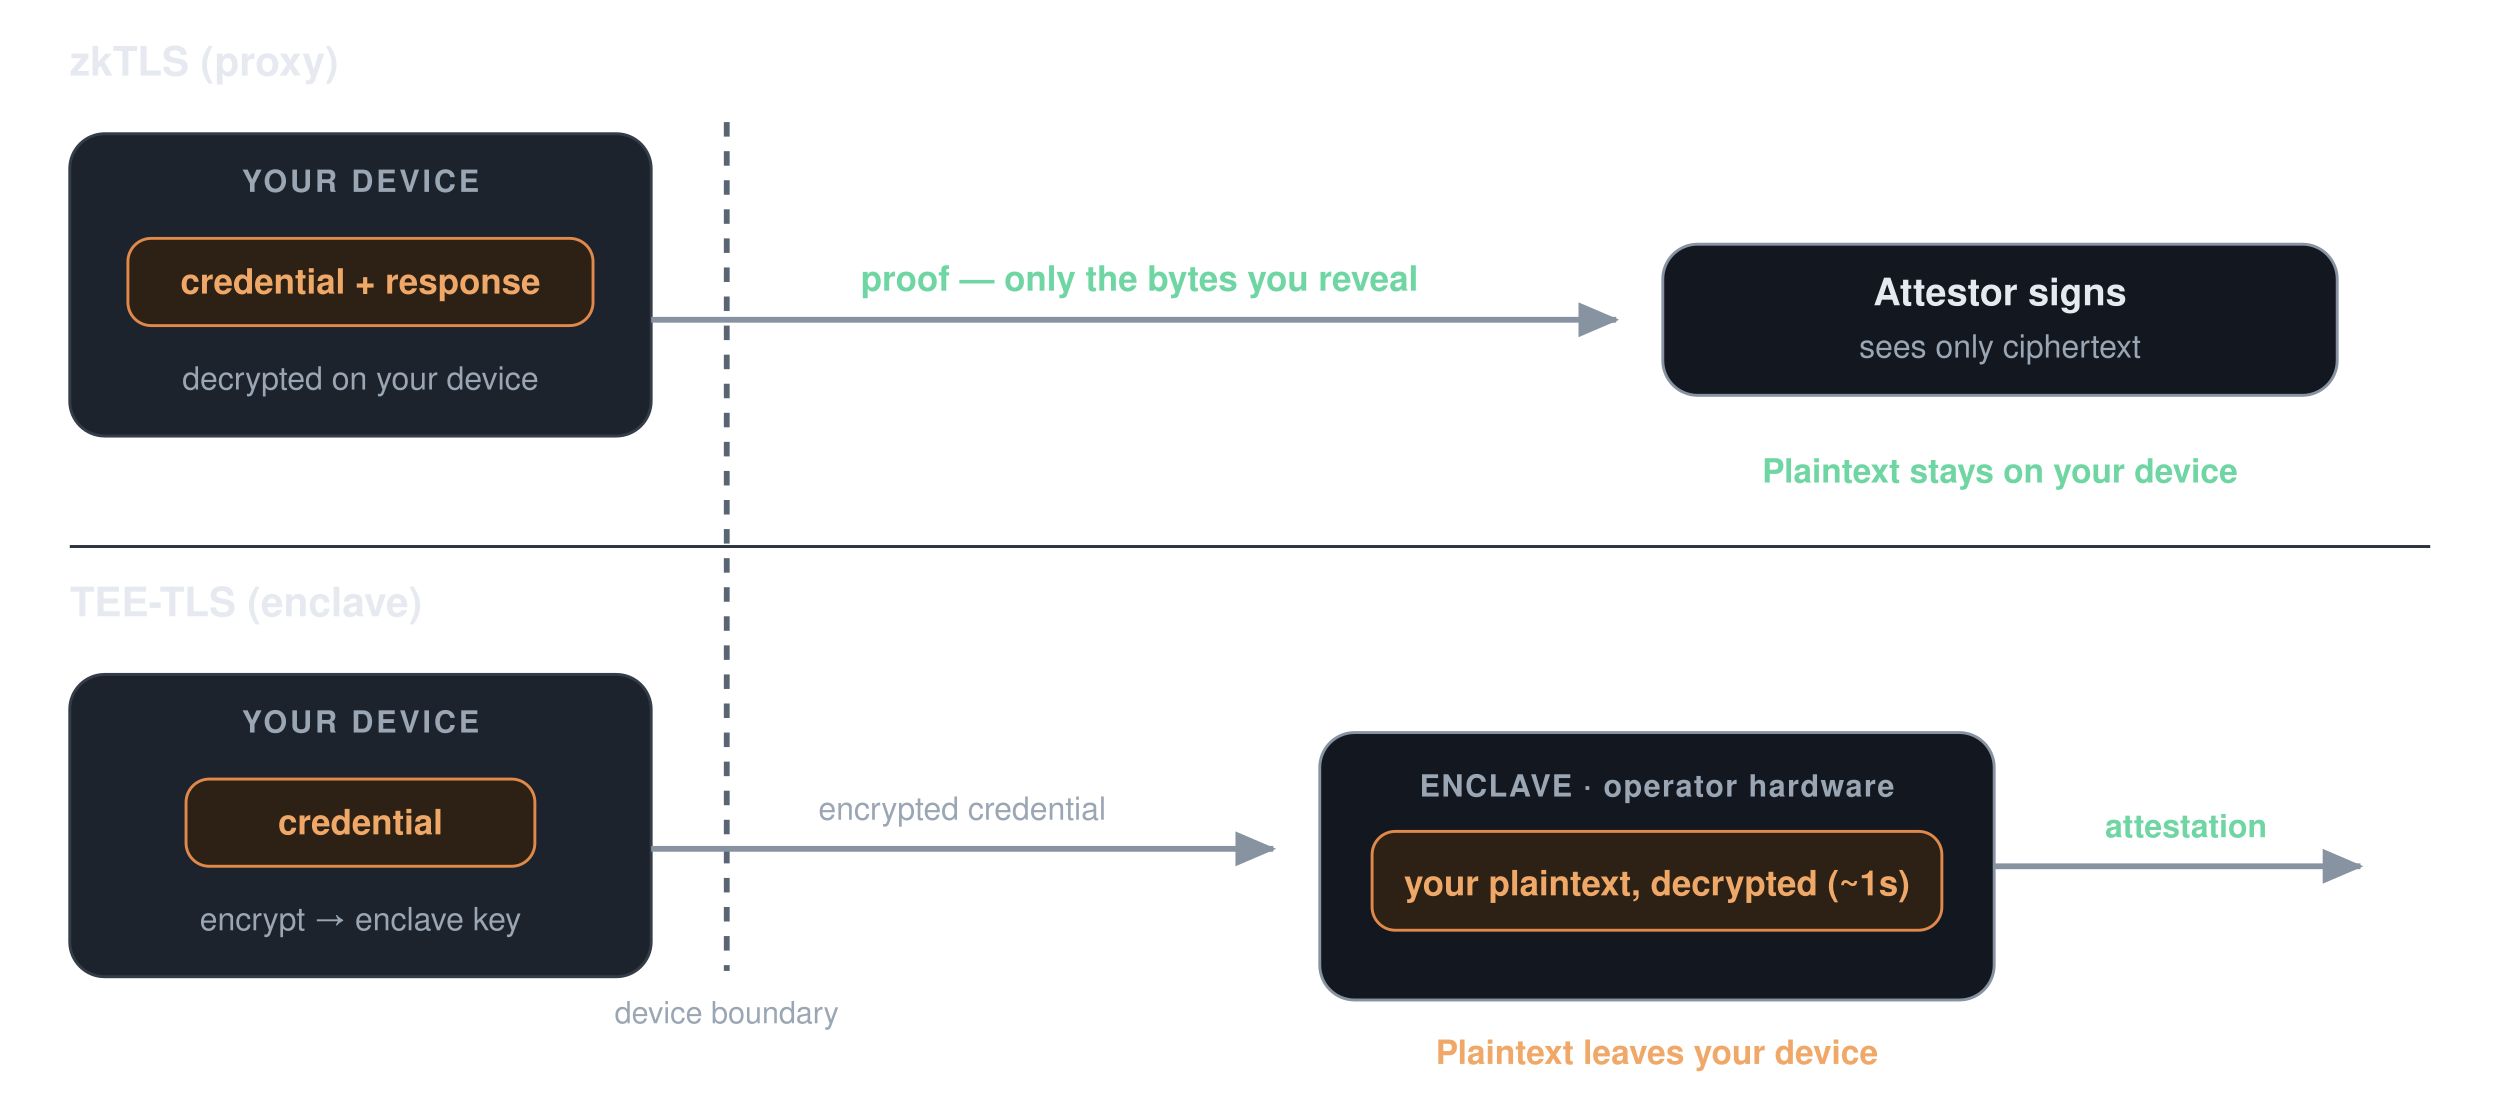
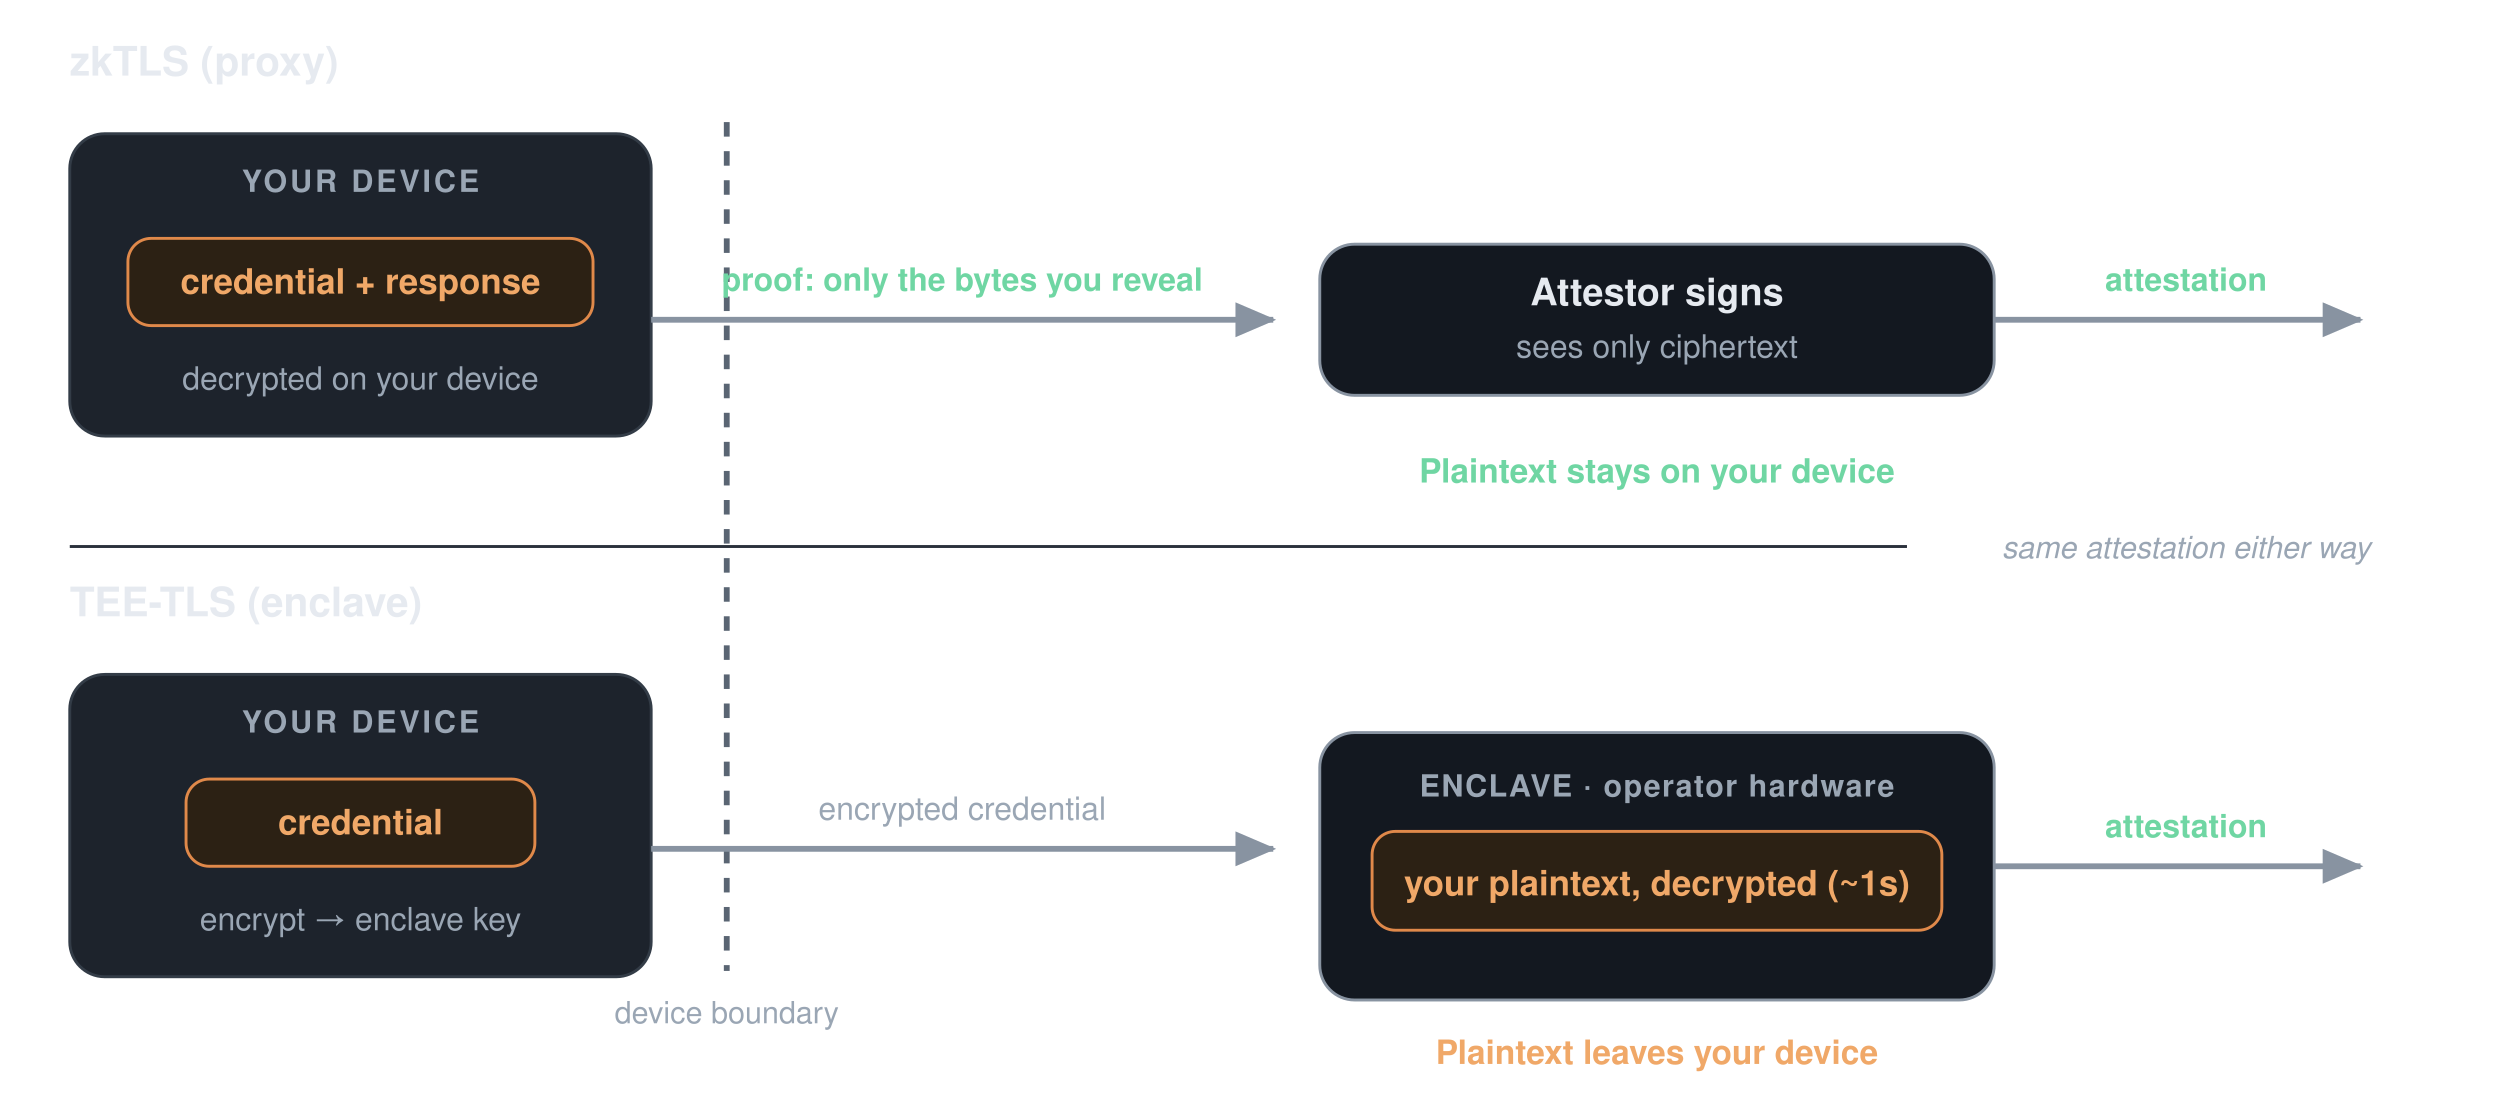
<svg xmlns="http://www.w3.org/2000/svg" viewBox="0 0 860 376" width="860" height="376" font-family="-apple-system,BlinkMacSystemFont,'Segoe UI',Helvetica,Arial,sans-serif">
  <defs>
    <marker id="ah" markerWidth="9" markerHeight="8" refX="6.5" refY="3" orient="auto" markerUnits="strokeWidth">
      <path d="M0,0 L7,3 L0,6 Z" fill="#8893a1" />
    </marker>
    <style>
      .strong{fill:#e6eaf0}.muted{fill:#9aa6b4}.plain{fill:#f0a868}.safe{fill:#6fd6a3}
    </style>
  </defs>
  <line x1="250" y1="42" x2="250" y2="334" stroke="#5a6573" stroke-width="2" stroke-dasharray="5 5" />
  <text x="250" y="352" text-anchor="middle" font-size="10.5" class="muted">device boundary</text>
  <text x="24" y="26" font-size="14" font-weight="700" class="strong">zkTLS (proxy)</text>
  <rect x="24" y="46" width="200" height="104" rx="12" fill="#1d232c" stroke="#333c47" />
  <text x="124" y="66" text-anchor="middle" font-size="10.5" font-weight="700" letter-spacing="1" class="muted">YOUR DEVICE</text>
  <rect x="44" y="82" width="160" height="30" rx="8" fill="#2c2114" stroke="#e0894a" />
  <text x="124" y="101" text-anchor="middle" font-size="12" font-weight="600" class="plain">credential + response</text>
  <text x="124" y="134" text-anchor="middle" font-size="11" class="muted">decrypted on your device</text>
-   <line x1="224" y1="110" x2="556" y2="110" stroke="#8893a1" stroke-width="2" marker-end="url(#ah)" />
-   <text x="392" y="100" text-anchor="middle" font-size="12" font-weight="600" class="safe">proof — only the bytes you reveal</text>
-   <rect x="572" y="84" width="232" height="52" rx="12" fill="#131820" stroke="#8893a1" />
-   <text x="688" y="105" text-anchor="middle" font-size="13" font-weight="700" class="strong">Attestor signs</text>
-   <text x="688" y="123" text-anchor="middle" font-size="11" class="muted">sees only ciphertext</text>
-   <text x="688" y="166" text-anchor="middle" font-size="11.5" font-weight="600" class="safe">Plaintext stays on your device</text>
-   <line x1="24" y1="188" x2="836" y2="188" stroke="#2a313b" stroke-width="1" />
+   <line x1="224" y1="110" x2="438" y2="110" stroke="#8893a1" stroke-width="2" marker-end="url(#ah)" />
+   <text x="331" y="100" text-anchor="middle" font-size="11" font-weight="600" class="safe">proof: only the bytes you reveal</text>
+   <rect x="454" y="84" width="232" height="52" rx="12" fill="#131820" stroke="#8893a1" />
+   <text x="570" y="105" text-anchor="middle" font-size="13" font-weight="700" class="strong">Attestor signs</text>
+   <text x="570" y="123" text-anchor="middle" font-size="11" class="muted">sees only ciphertext</text>
+   <line x1="686" y1="110" x2="812" y2="110" stroke="#8893a1" stroke-width="2" marker-end="url(#ah)" />
+   <text x="752" y="100" text-anchor="middle" font-size="11" font-weight="600" class="safe">attestation</text>
+   <text x="570" y="166" text-anchor="middle" font-size="11.5" font-weight="600" class="safe">Plaintext stays on your device</text>
+   <line x1="24" y1="188" x2="656" y2="188" stroke="#2a313b" stroke-width="1" />
+   <text x="752" y="192" text-anchor="middle" font-size="10.5" font-style="italic" class="muted">same attestation either way</text>
  <text x="24" y="212" font-size="14" font-weight="700" class="strong">TEE-TLS (enclave)</text>
  <rect x="24" y="232" width="200" height="104" rx="12" fill="#1d232c" stroke="#333c47" />
  <text x="124" y="252" text-anchor="middle" font-size="10.5" font-weight="700" letter-spacing="1" class="muted">YOUR DEVICE</text>
  <rect x="64" y="268" width="120" height="30" rx="8" fill="#2c2114" stroke="#e0894a" />
  <text x="124" y="287" text-anchor="middle" font-size="12" font-weight="600" class="plain">credential</text>
  <text x="124" y="320" text-anchor="middle" font-size="11" class="muted">encrypt → enclave key</text>
  <line x1="224" y1="292" x2="438" y2="292" stroke="#8893a1" stroke-width="2" marker-end="url(#ah)" />
  <text x="331" y="282" text-anchor="middle" font-size="11" class="muted">encrypted credential</text>
  <rect x="454" y="252" width="232" height="92" rx="12" fill="#131820" stroke="#8893a1" />
  <text x="570" y="274" text-anchor="middle" font-size="10.5" font-weight="700" letter-spacing="0.5" class="muted">ENCLAVE · operator hardware</text>
  <rect x="472" y="286" width="196" height="34" rx="8" fill="#2c2114" stroke="#e0894a" />
  <text x="570" y="308" text-anchor="middle" font-size="12" font-weight="600" class="plain">your plaintext, decrypted (~1s)</text>
  <line x1="686" y1="298" x2="812" y2="298" stroke="#8893a1" stroke-width="2" marker-end="url(#ah)" />
  <text x="752" y="288" text-anchor="middle" font-size="11" font-weight="600" class="safe">attestation</text>
  <text x="570" y="366" text-anchor="middle" font-size="11.5" font-weight="600" class="plain">Plaintext leaves your device</text>
</svg>
